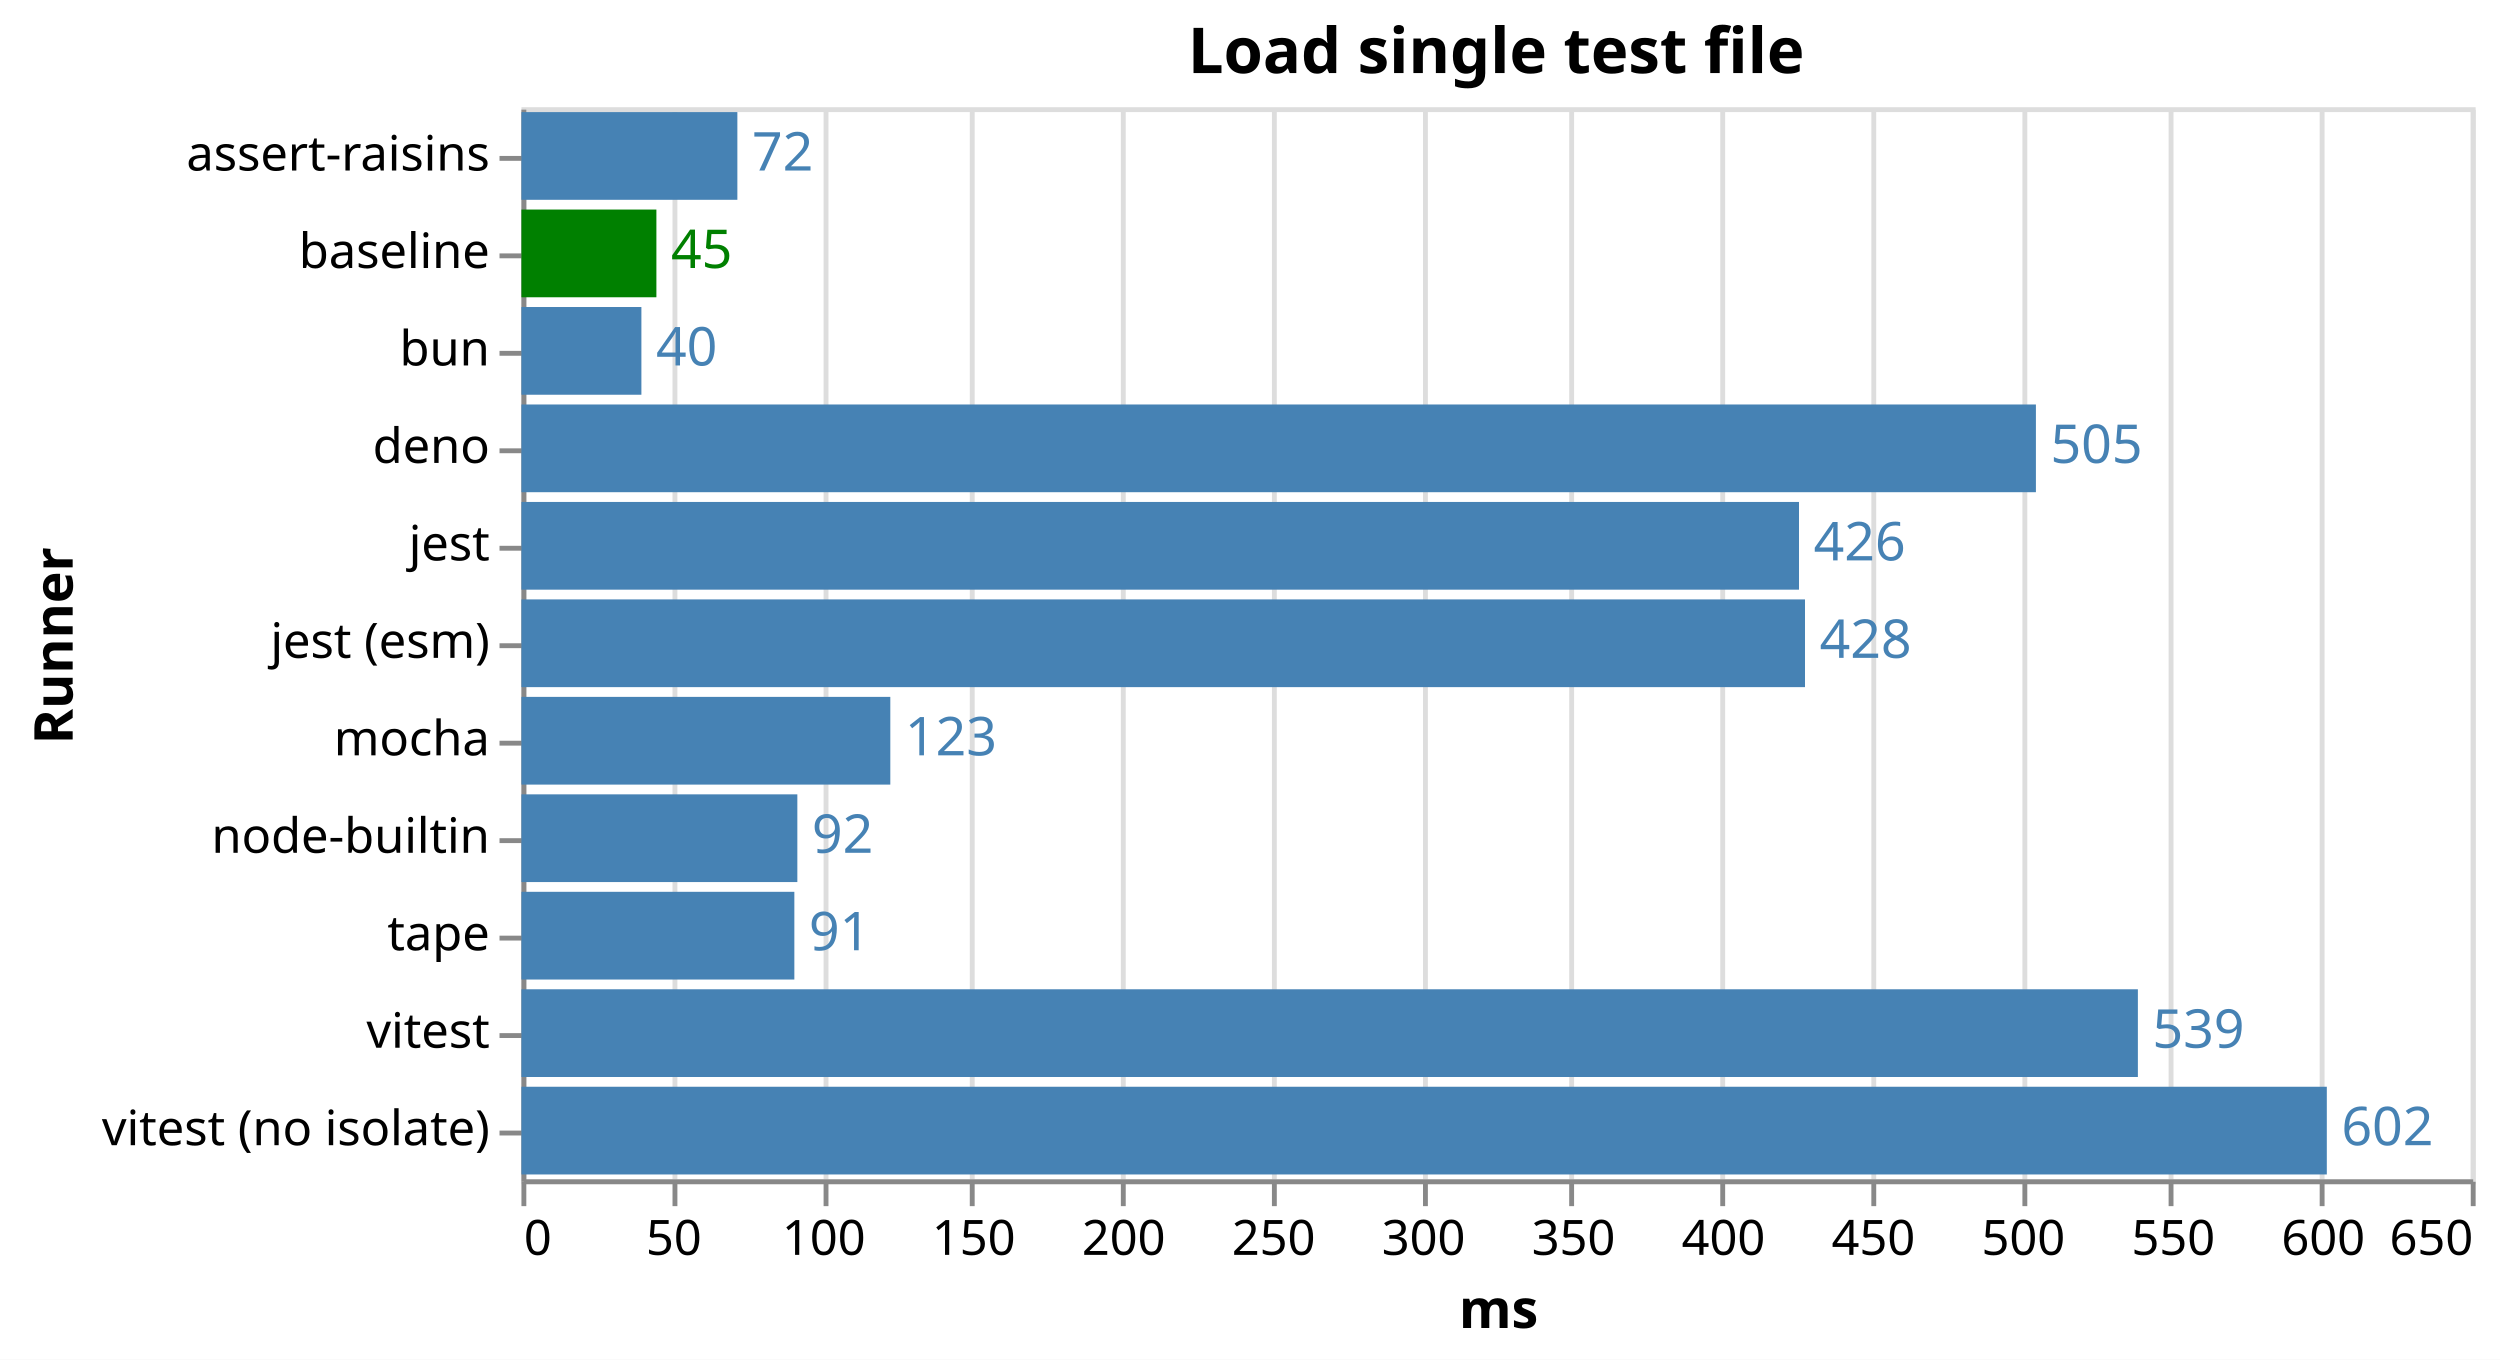
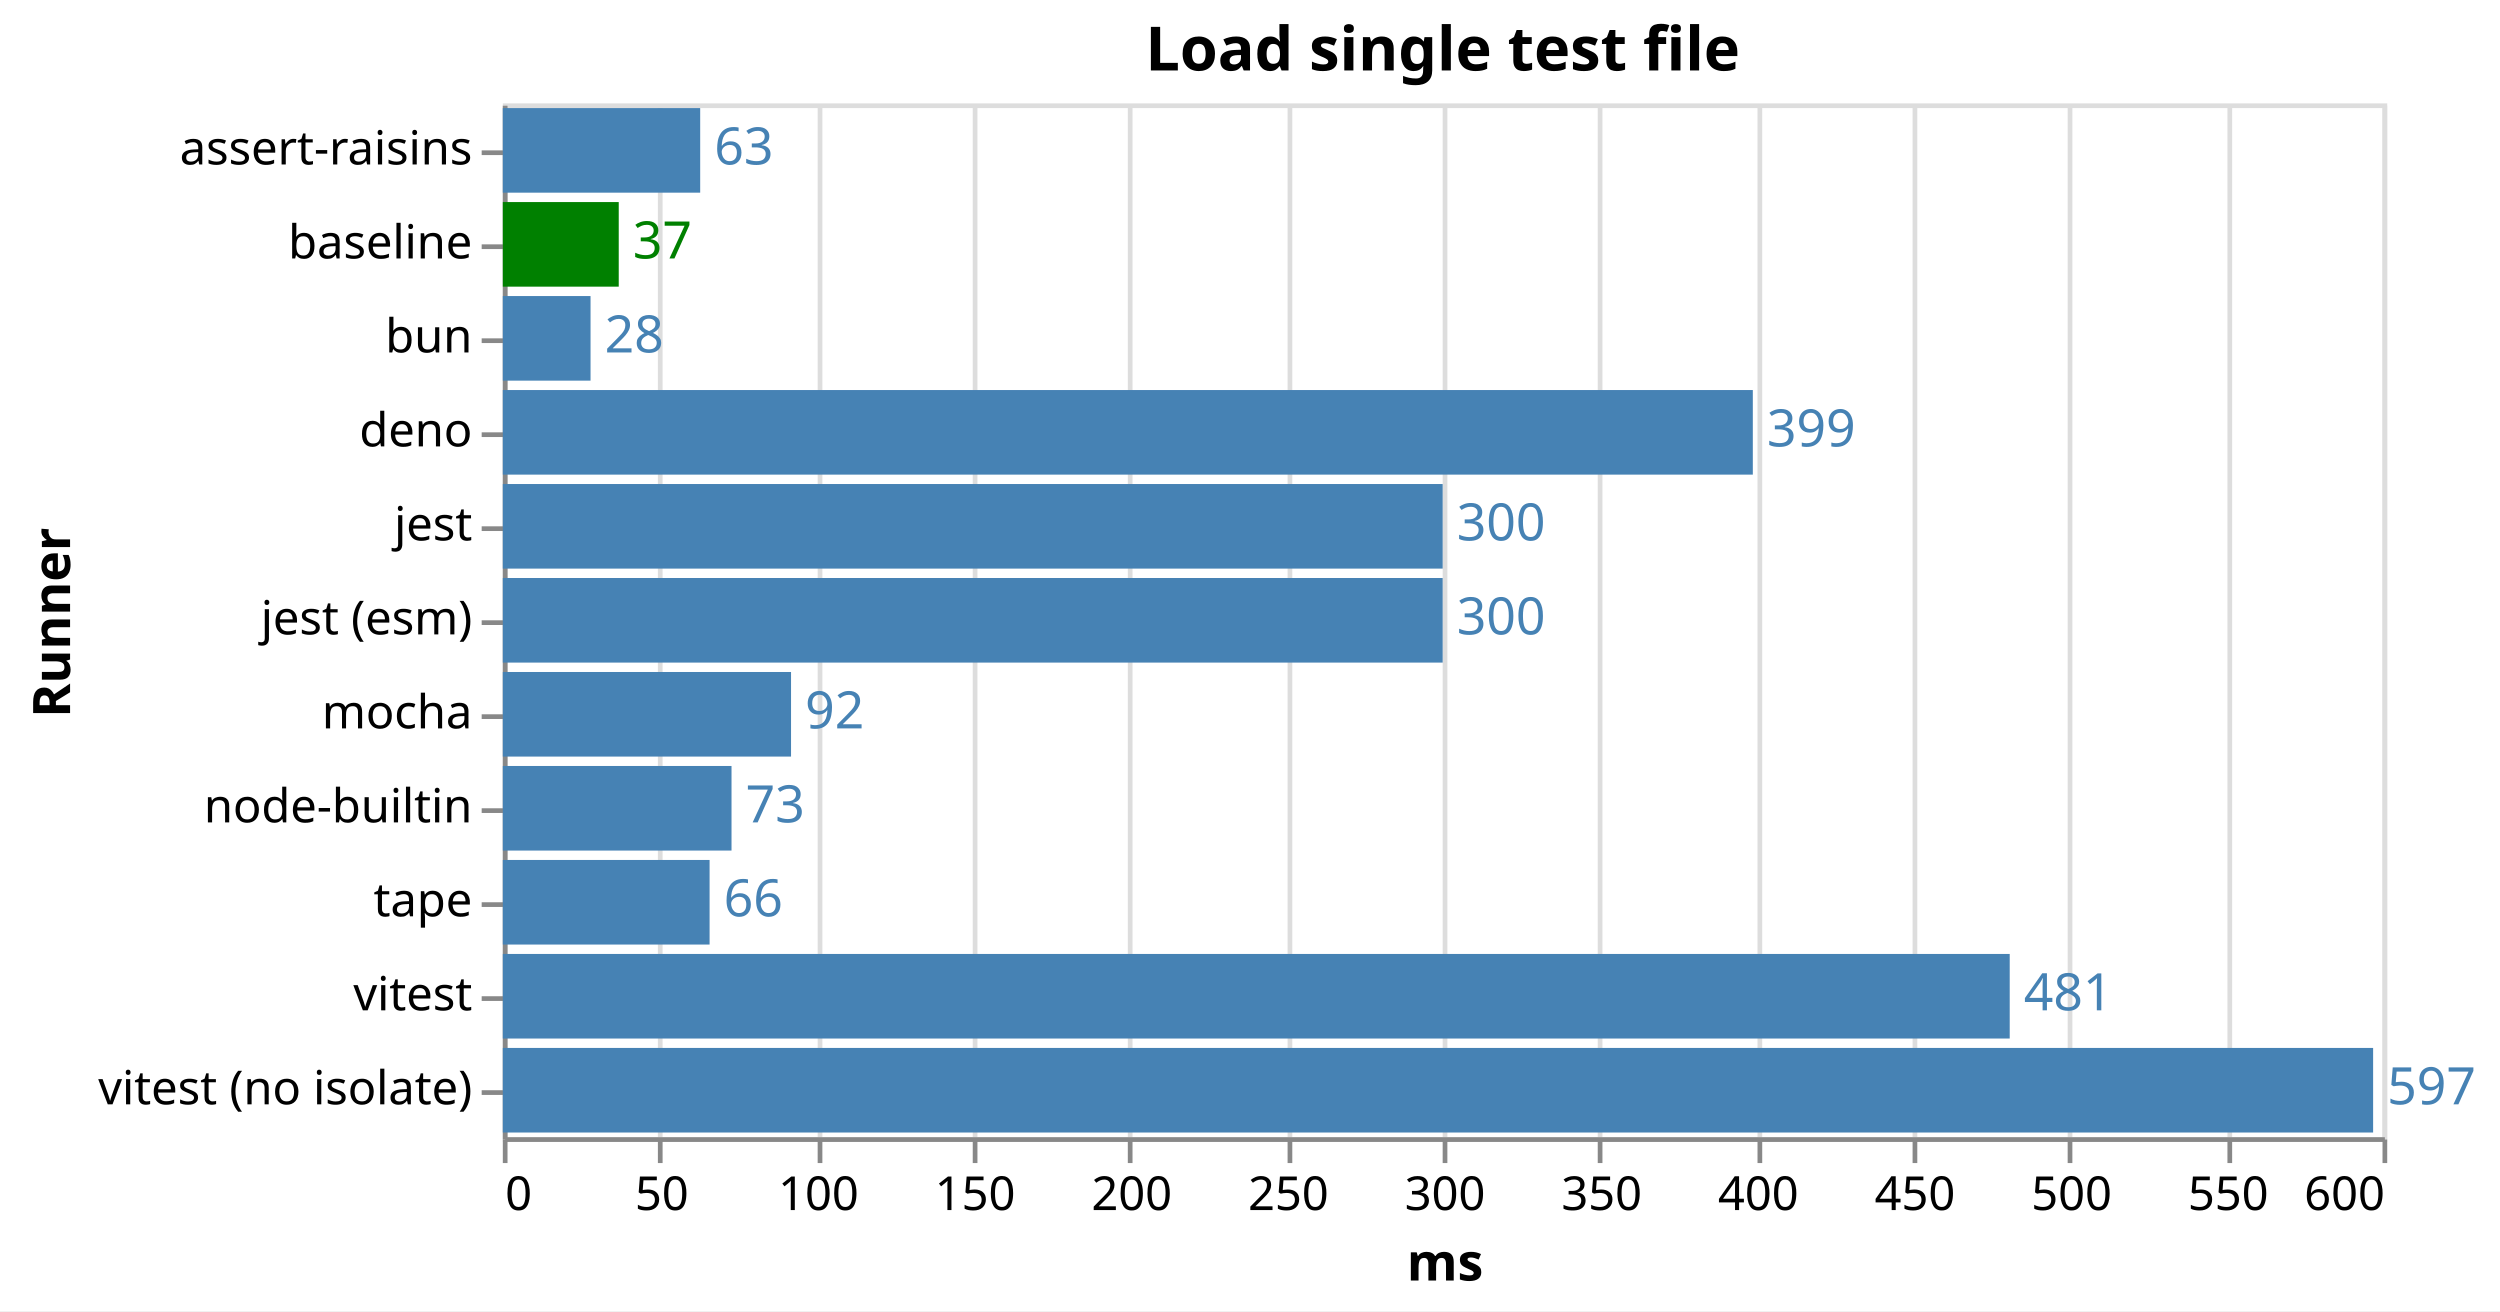
- <svg xmlns="http://www.w3.org/2000/svg" version="1.1" class="marks" width="513" height="279" viewBox="0 0 513 279">
-   <rect width="513" height="279" fill="white" />
+ <svg xmlns="http://www.w3.org/2000/svg" version="1.1" class="marks" width="532" height="279" viewBox="0 0 532 279">
+   <rect width="532" height="279" fill="white" />
  <g fill="none" stroke-miterlimit="10" transform="translate(107,22)">
    <g class="mark-group role-frame root" role="graphics-object" aria-roledescription="group mark container">
      <g transform="translate(0,0)">
        <path class="background" aria-hidden="true" d="M0.5,0.5h400v220h-400Z" stroke="#ddd" />
        <g>
          <g class="mark-group role-axis" aria-hidden="true">
            <g transform="translate(0.5,220.5)">
              <path class="background" aria-hidden="true" d="M0,0h0v0h0Z" pointer-events="none" />
              <g>
                <g class="mark-rule role-axis-grid" pointer-events="none">
                  <line transform="translate(0,0)" x2="0" y2="-220" stroke="#ddd" stroke-width="1" opacity="1" />
-                   <line transform="translate(31,0)" x2="0" y2="-220" stroke="#ddd" stroke-width="1" opacity="1" />
-                   <line transform="translate(62,0)" x2="0" y2="-220" stroke="#ddd" stroke-width="1" opacity="1" />
-                   <line transform="translate(92,0)" x2="0" y2="-220" stroke="#ddd" stroke-width="1" opacity="1" />
-                   <line transform="translate(123,0)" x2="0" y2="-220" stroke="#ddd" stroke-width="1" opacity="1" />
-                   <line transform="translate(154,0)" x2="0" y2="-220" stroke="#ddd" stroke-width="1" opacity="1" />
-                   <line transform="translate(185,0)" x2="0" y2="-220" stroke="#ddd" stroke-width="1" opacity="1" />
-                   <line transform="translate(215,0)" x2="0" y2="-220" stroke="#ddd" stroke-width="1" opacity="1" />
-                   <line transform="translate(246,0)" x2="0" y2="-220" stroke="#ddd" stroke-width="1" opacity="1" />
-                   <line transform="translate(277,0)" x2="0" y2="-220" stroke="#ddd" stroke-width="1" opacity="1" />
-                   <line transform="translate(308,0)" x2="0" y2="-220" stroke="#ddd" stroke-width="1" opacity="1" />
-                   <line transform="translate(338,0)" x2="0" y2="-220" stroke="#ddd" stroke-width="1" opacity="1" />
-                   <line transform="translate(369,0)" x2="0" y2="-220" stroke="#ddd" stroke-width="1" opacity="1" />
+                   <line transform="translate(33,0)" x2="0" y2="-220" stroke="#ddd" stroke-width="1" opacity="1" />
+                   <line transform="translate(67,0)" x2="0" y2="-220" stroke="#ddd" stroke-width="1" opacity="1" />
+                   <line transform="translate(100,0)" x2="0" y2="-220" stroke="#ddd" stroke-width="1" opacity="1" />
+                   <line transform="translate(133,0)" x2="0" y2="-220" stroke="#ddd" stroke-width="1" opacity="1" />
+                   <line transform="translate(167,0)" x2="0" y2="-220" stroke="#ddd" stroke-width="1" opacity="1" />
+                   <line transform="translate(200,0)" x2="0" y2="-220" stroke="#ddd" stroke-width="1" opacity="1" />
+                   <line transform="translate(233,0)" x2="0" y2="-220" stroke="#ddd" stroke-width="1" opacity="1" />
+                   <line transform="translate(267,0)" x2="0" y2="-220" stroke="#ddd" stroke-width="1" opacity="1" />
+                   <line transform="translate(300,0)" x2="0" y2="-220" stroke="#ddd" stroke-width="1" opacity="1" />
+                   <line transform="translate(333,0)" x2="0" y2="-220" stroke="#ddd" stroke-width="1" opacity="1" />
+                   <line transform="translate(367,0)" x2="0" y2="-220" stroke="#ddd" stroke-width="1" opacity="1" />
                  <line transform="translate(400,0)" x2="0" y2="-220" stroke="#ddd" stroke-width="1" opacity="1" />
                </g>
              </g>
              <path class="foreground" aria-hidden="true" d="" pointer-events="none" display="none" />
            </g>
          </g>
-           <g class="mark-group role-axis" role="graphics-symbol" aria-roledescription="axis" aria-label="X-axis titled 'ms' for a linear scale with values from 0 to 650">
+           <g class="mark-group role-axis" role="graphics-symbol" aria-roledescription="axis" aria-label="X-axis titled 'ms' for a linear scale with values from 0 to 600">
            <g transform="translate(0.5,220.5)">
              <path class="background" aria-hidden="true" d="M0,0h0v0h0Z" pointer-events="none" />
              <g>
                <g class="mark-rule role-axis-tick" pointer-events="none">
                  <line transform="translate(0,0)" x2="0" y2="5" stroke="#888" stroke-width="1" opacity="1" />
-                   <line transform="translate(31,0)" x2="0" y2="5" stroke="#888" stroke-width="1" opacity="1" />
-                   <line transform="translate(62,0)" x2="0" y2="5" stroke="#888" stroke-width="1" opacity="1" />
-                   <line transform="translate(92,0)" x2="0" y2="5" stroke="#888" stroke-width="1" opacity="1" />
-                   <line transform="translate(123,0)" x2="0" y2="5" stroke="#888" stroke-width="1" opacity="1" />
-                   <line transform="translate(154,0)" x2="0" y2="5" stroke="#888" stroke-width="1" opacity="1" />
-                   <line transform="translate(185,0)" x2="0" y2="5" stroke="#888" stroke-width="1" opacity="1" />
-                   <line transform="translate(215,0)" x2="0" y2="5" stroke="#888" stroke-width="1" opacity="1" />
-                   <line transform="translate(246,0)" x2="0" y2="5" stroke="#888" stroke-width="1" opacity="1" />
-                   <line transform="translate(277,0)" x2="0" y2="5" stroke="#888" stroke-width="1" opacity="1" />
-                   <line transform="translate(308,0)" x2="0" y2="5" stroke="#888" stroke-width="1" opacity="1" />
-                   <line transform="translate(338,0)" x2="0" y2="5" stroke="#888" stroke-width="1" opacity="1" />
-                   <line transform="translate(369,0)" x2="0" y2="5" stroke="#888" stroke-width="1" opacity="1" />
+                   <line transform="translate(33,0)" x2="0" y2="5" stroke="#888" stroke-width="1" opacity="1" />
+                   <line transform="translate(67,0)" x2="0" y2="5" stroke="#888" stroke-width="1" opacity="1" />
+                   <line transform="translate(100,0)" x2="0" y2="5" stroke="#888" stroke-width="1" opacity="1" />
+                   <line transform="translate(133,0)" x2="0" y2="5" stroke="#888" stroke-width="1" opacity="1" />
+                   <line transform="translate(167,0)" x2="0" y2="5" stroke="#888" stroke-width="1" opacity="1" />
+                   <line transform="translate(200,0)" x2="0" y2="5" stroke="#888" stroke-width="1" opacity="1" />
+                   <line transform="translate(233,0)" x2="0" y2="5" stroke="#888" stroke-width="1" opacity="1" />
+                   <line transform="translate(267,0)" x2="0" y2="5" stroke="#888" stroke-width="1" opacity="1" />
+                   <line transform="translate(300,0)" x2="0" y2="5" stroke="#888" stroke-width="1" opacity="1" />
+                   <line transform="translate(333,0)" x2="0" y2="5" stroke="#888" stroke-width="1" opacity="1" />
+                   <line transform="translate(367,0)" x2="0" y2="5" stroke="#888" stroke-width="1" opacity="1" />
                  <line transform="translate(400,0)" x2="0" y2="5" stroke="#888" stroke-width="1" opacity="1" />
                </g>
                <g class="mark-text role-axis-label" pointer-events="none">
                  <text text-anchor="start" transform="translate(0,15)" font-family="sans-serif" font-size="10px" fill="#000" opacity="1">0</text>
-                   <text text-anchor="middle" transform="translate(30.76923,15)" font-family="sans-serif" font-size="10px" fill="#000" opacity="1">50</text>
-                   <text text-anchor="middle" transform="translate(61.53846,15)" font-family="sans-serif" font-size="10px" fill="#000" opacity="1">100</text>
-                   <text text-anchor="middle" transform="translate(92.30769,15)" font-family="sans-serif" font-size="10px" fill="#000" opacity="1">150</text>
-                   <text text-anchor="middle" transform="translate(123.0769,15)" font-family="sans-serif" font-size="10px" fill="#000" opacity="1">200</text>
-                   <text text-anchor="middle" transform="translate(153.8462,15)" font-family="sans-serif" font-size="10px" fill="#000" opacity="1">250</text>
-                   <text text-anchor="middle" transform="translate(184.6154,15)" font-family="sans-serif" font-size="10px" fill="#000" opacity="1">300</text>
-                   <text text-anchor="middle" transform="translate(215.3846,15)" font-family="sans-serif" font-size="10px" fill="#000" opacity="1">350</text>
-                   <text text-anchor="middle" transform="translate(246.1538,15)" font-family="sans-serif" font-size="10px" fill="#000" opacity="1">400</text>
-                   <text text-anchor="middle" transform="translate(276.9231,15)" font-family="sans-serif" font-size="10px" fill="#000" opacity="1">450</text>
-                   <text text-anchor="middle" transform="translate(307.6923,15)" font-family="sans-serif" font-size="10px" fill="#000" opacity="1">500</text>
-                   <text text-anchor="middle" transform="translate(338.4615,15)" font-family="sans-serif" font-size="10px" fill="#000" opacity="1">550</text>
-                   <text text-anchor="middle" transform="translate(369.2308,15)" font-family="sans-serif" font-size="10px" fill="#000" opacity="1">600</text>
-                   <text text-anchor="end" transform="translate(400,15)" font-family="sans-serif" font-size="10px" fill="#000" opacity="1">650</text>
+                   <text text-anchor="middle" transform="translate(33.33333,15)" font-family="sans-serif" font-size="10px" fill="#000" opacity="1">50</text>
+                   <text text-anchor="middle" transform="translate(66.66667,15)" font-family="sans-serif" font-size="10px" fill="#000" opacity="1">100</text>
+                   <text text-anchor="middle" transform="translate(100,15)" font-family="sans-serif" font-size="10px" fill="#000" opacity="1">150</text>
+                   <text text-anchor="middle" transform="translate(133.3333,15)" font-family="sans-serif" font-size="10px" fill="#000" opacity="1">200</text>
+                   <text text-anchor="middle" transform="translate(166.6667,15)" font-family="sans-serif" font-size="10px" fill="#000" opacity="1">250</text>
+                   <text text-anchor="middle" transform="translate(200,15)" font-family="sans-serif" font-size="10px" fill="#000" opacity="1">300</text>
+                   <text text-anchor="middle" transform="translate(233.3333,15)" font-family="sans-serif" font-size="10px" fill="#000" opacity="1">350</text>
+                   <text text-anchor="middle" transform="translate(266.6667,15)" font-family="sans-serif" font-size="10px" fill="#000" opacity="1">400</text>
+                   <text text-anchor="middle" transform="translate(300,15)" font-family="sans-serif" font-size="10px" fill="#000" opacity="1">450</text>
+                   <text text-anchor="middle" transform="translate(333.3333,15)" font-family="sans-serif" font-size="10px" fill="#000" opacity="1">500</text>
+                   <text text-anchor="middle" transform="translate(366.6667,15)" font-family="sans-serif" font-size="10px" fill="#000" opacity="1">550</text>
+                   <text text-anchor="end" transform="translate(400,15)" font-family="sans-serif" font-size="10px" fill="#000" opacity="1">600</text>
                </g>
                <g class="mark-rule role-axis-domain" pointer-events="none">
                  <line transform="translate(0,0)" x2="400" y2="0" stroke="#888" stroke-width="1" opacity="1" />
                </g>
                <g class="mark-text role-axis-title" pointer-events="none">
                  <text text-anchor="middle" transform="translate(200,30)" font-family="sans-serif" font-size="11px" font-weight="bold" fill="#000" opacity="1">ms</text>
                </g>
              </g>
              <path class="foreground" aria-hidden="true" d="" pointer-events="none" display="none" />
            </g>
          </g>
          <g class="mark-group role-axis" role="graphics-symbol" aria-roledescription="axis" aria-label="Y-axis titled 'Runner' for a discrete scale with 11 values: assert-raisins, baseline, bun, deno, jest, ending with vitest (no isolate)">
            <g transform="translate(0.5,0.5)">
              <path class="background" aria-hidden="true" d="M0,0h0v0h0Z" pointer-events="none" />
              <g>
                <g class="mark-rule role-axis-tick" pointer-events="none">
                  <line transform="translate(0,10)" x2="-5" y2="0" stroke="#888" stroke-width="1" opacity="1" />
                  <line transform="translate(0,30)" x2="-5" y2="0" stroke="#888" stroke-width="1" opacity="1" />
                  <line transform="translate(0,50)" x2="-5" y2="0" stroke="#888" stroke-width="1" opacity="1" />
                  <line transform="translate(0,70)" x2="-5" y2="0" stroke="#888" stroke-width="1" opacity="1" />
                  <line transform="translate(0,90)" x2="-5" y2="0" stroke="#888" stroke-width="1" opacity="1" />
                  <line transform="translate(0,110)" x2="-5" y2="0" stroke="#888" stroke-width="1" opacity="1" />
                  <line transform="translate(0,130)" x2="-5" y2="0" stroke="#888" stroke-width="1" opacity="1" />
                  <line transform="translate(0,150)" x2="-5" y2="0" stroke="#888" stroke-width="1" opacity="1" />
                  <line transform="translate(0,170)" x2="-5" y2="0" stroke="#888" stroke-width="1" opacity="1" />
                  <line transform="translate(0,190)" x2="-5" y2="0" stroke="#888" stroke-width="1" opacity="1" />
                  <line transform="translate(0,210)" x2="-5" y2="0" stroke="#888" stroke-width="1" opacity="1" />
                </g>
                <g class="mark-text role-axis-label" pointer-events="none">
                  <text text-anchor="end" transform="translate(-7,12.5)" font-family="sans-serif" font-size="10px" fill="#000" opacity="1">assert-raisins</text>
                  <text text-anchor="end" transform="translate(-7,32.5)" font-family="sans-serif" font-size="10px" fill="#000" opacity="1">baseline</text>
                  <text text-anchor="end" transform="translate(-7,52.5)" font-family="sans-serif" font-size="10px" fill="#000" opacity="1">bun</text>
                  <text text-anchor="end" transform="translate(-7,72.5)" font-family="sans-serif" font-size="10px" fill="#000" opacity="1">deno</text>
                  <text text-anchor="end" transform="translate(-7,92.5)" font-family="sans-serif" font-size="10px" fill="#000" opacity="1">jest</text>
                  <text text-anchor="end" transform="translate(-7,112.5)" font-family="sans-serif" font-size="10px" fill="#000" opacity="1">jest (esm)</text>
                  <text text-anchor="end" transform="translate(-7,132.5)" font-family="sans-serif" font-size="10px" fill="#000" opacity="1">mocha</text>
                  <text text-anchor="end" transform="translate(-7,152.5)" font-family="sans-serif" font-size="10px" fill="#000" opacity="1">node-builtin</text>
                  <text text-anchor="end" transform="translate(-7,172.5)" font-family="sans-serif" font-size="10px" fill="#000" opacity="1">tape</text>
                  <text text-anchor="end" transform="translate(-7,192.5)" font-family="sans-serif" font-size="10px" fill="#000" opacity="1">vitest</text>
                  <text text-anchor="end" transform="translate(-7,212.5)" font-family="sans-serif" font-size="10px" fill="#000" opacity="1">vitest (no isolate)</text>
                </g>
                <g class="mark-rule role-axis-domain" pointer-events="none">
                  <line transform="translate(0,0)" x2="0" y2="220" stroke="#888" stroke-width="1" opacity="1" />
                </g>
                <g class="mark-text role-axis-title" pointer-events="none">
                  <text text-anchor="middle" transform="translate(-90.58789,110) rotate(-90) translate(0,-2)" font-family="sans-serif" font-size="11px" font-weight="bold" fill="#000" opacity="1">Runner</text>
                </g>
              </g>
              <path class="foreground" aria-hidden="true" d="" pointer-events="none" display="none" />
            </g>
          </g>
          <g class="mark-rect role-mark layer_0_marks" role="graphics-object" aria-roledescription="rect mark container">
-             <path aria-label="ms: 72; name: assert-raisins" role="graphics-symbol" aria-roledescription="bar" d="M0,1h44.308v18h-44.308Z" fill="steelblue" />
-             <path aria-label="ms: 45; name: baseline" role="graphics-symbol" aria-roledescription="bar" d="M0,21h27.692v18h-27.692Z" fill="green" />
-             <path aria-label="ms: 40; name: bun" role="graphics-symbol" aria-roledescription="bar" d="M0,41h24.615v18h-24.615Z" fill="steelblue" />
-             <path aria-label="ms: 505; name: deno" role="graphics-symbol" aria-roledescription="bar" d="M0,61h310.769v18h-310.769Z" fill="steelblue" />
-             <path aria-label="ms: 426; name: jest" role="graphics-symbol" aria-roledescription="bar" d="M0,81h262.154v18h-262.154Z" fill="steelblue" />
-             <path aria-label="ms: 428; name: jest (esm)" role="graphics-symbol" aria-roledescription="bar" d="M0,101h263.385v18h-263.385Z" fill="steelblue" />
-             <path aria-label="ms: 123; name: mocha" role="graphics-symbol" aria-roledescription="bar" d="M0,121h75.692v18h-75.692Z" fill="steelblue" />
-             <path aria-label="ms: 92; name: node-builtin" role="graphics-symbol" aria-roledescription="bar" d="M0,141h56.615v18h-56.615Z" fill="steelblue" />
-             <path aria-label="ms: 91; name: tape" role="graphics-symbol" aria-roledescription="bar" d="M0,161h56v18h-56Z" fill="steelblue" />
-             <path aria-label="ms: 539; name: vitest" role="graphics-symbol" aria-roledescription="bar" d="M0,181h331.692v18h-331.692Z" fill="steelblue" />
-             <path aria-label="ms: 602; name: vitest (no isolate)" role="graphics-symbol" aria-roledescription="bar" d="M0,201h370.462v18h-370.462Z" fill="steelblue" />
+             <path aria-label="ms: 63; name: assert-raisins" role="graphics-symbol" aria-roledescription="bar" d="M0,1h42v18h-42Z" fill="steelblue" />
+             <path aria-label="ms: 37; name: baseline" role="graphics-symbol" aria-roledescription="bar" d="M0,21h24.667v18h-24.667Z" fill="green" />
+             <path aria-label="ms: 28; name: bun" role="graphics-symbol" aria-roledescription="bar" d="M0,41h18.667v18h-18.667Z" fill="steelblue" />
+             <path aria-label="ms: 399; name: deno" role="graphics-symbol" aria-roledescription="bar" d="M0,61h266v18h-266Z" fill="steelblue" />
+             <path aria-label="ms: 300; name: jest" role="graphics-symbol" aria-roledescription="bar" d="M0,81h200v18h-200Z" fill="steelblue" />
+             <path aria-label="ms: 300; name: jest (esm)" role="graphics-symbol" aria-roledescription="bar" d="M0,101h200v18h-200Z" fill="steelblue" />
+             <path aria-label="ms: 92; name: mocha" role="graphics-symbol" aria-roledescription="bar" d="M0,121h61.333v18h-61.333Z" fill="steelblue" />
+             <path aria-label="ms: 73; name: node-builtin" role="graphics-symbol" aria-roledescription="bar" d="M0,141h48.667v18h-48.667Z" fill="steelblue" />
+             <path aria-label="ms: 66; name: tape" role="graphics-symbol" aria-roledescription="bar" d="M0,161h44v18h-44Z" fill="steelblue" />
+             <path aria-label="ms: 481; name: vitest" role="graphics-symbol" aria-roledescription="bar" d="M0,181h320.667v18h-320.667Z" fill="steelblue" />
+             <path aria-label="ms: 597; name: vitest (no isolate)" role="graphics-symbol" aria-roledescription="bar" d="M0,201h398v18h-398Z" fill="steelblue" />
          </g>
          <g class="mark-text role-mark layer_1_marks" role="graphics-object" aria-roledescription="text mark container">
-             <text aria-label="ms: 72; name: assert-raisins" role="graphics-symbol" aria-roledescription="text mark" text-anchor="start" transform="translate(47.30769,13)" font-family="sans-serif" font-size="11px" fill="steelblue">72</text>
-             <text aria-label="ms: 45; name: baseline" role="graphics-symbol" aria-roledescription="text mark" text-anchor="start" transform="translate(30.69231,33)" font-family="sans-serif" font-size="11px" fill="green">45</text>
-             <text aria-label="ms: 40; name: bun" role="graphics-symbol" aria-roledescription="text mark" text-anchor="start" transform="translate(27.61538,53)" font-family="sans-serif" font-size="11px" fill="steelblue">40</text>
-             <text aria-label="ms: 505; name: deno" role="graphics-symbol" aria-roledescription="text mark" text-anchor="start" transform="translate(313.7692,73)" font-family="sans-serif" font-size="11px" fill="steelblue">505</text>
-             <text aria-label="ms: 426; name: jest" role="graphics-symbol" aria-roledescription="text mark" text-anchor="start" transform="translate(265.1538,93)" font-family="sans-serif" font-size="11px" fill="steelblue">426</text>
-             <text aria-label="ms: 428; name: jest (esm)" role="graphics-symbol" aria-roledescription="text mark" text-anchor="start" transform="translate(266.3846,113)" font-family="sans-serif" font-size="11px" fill="steelblue">428</text>
-             <text aria-label="ms: 123; name: mocha" role="graphics-symbol" aria-roledescription="text mark" text-anchor="start" transform="translate(78.69231,133)" font-family="sans-serif" font-size="11px" fill="steelblue">123</text>
-             <text aria-label="ms: 92; name: node-builtin" role="graphics-symbol" aria-roledescription="text mark" text-anchor="start" transform="translate(59.61538,153)" font-family="sans-serif" font-size="11px" fill="steelblue">92</text>
-             <text aria-label="ms: 91; name: tape" role="graphics-symbol" aria-roledescription="text mark" text-anchor="start" transform="translate(59,173)" font-family="sans-serif" font-size="11px" fill="steelblue">91</text>
-             <text aria-label="ms: 539; name: vitest" role="graphics-symbol" aria-roledescription="text mark" text-anchor="start" transform="translate(334.6923,193)" font-family="sans-serif" font-size="11px" fill="steelblue">539</text>
-             <text aria-label="ms: 602; name: vitest (no isolate)" role="graphics-symbol" aria-roledescription="text mark" text-anchor="start" transform="translate(373.4615,213)" font-family="sans-serif" font-size="11px" fill="steelblue">602</text>
+             <text aria-label="ms: 63; name: assert-raisins" role="graphics-symbol" aria-roledescription="text mark" text-anchor="start" transform="translate(45,13)" font-family="sans-serif" font-size="11px" fill="steelblue">63</text>
+             <text aria-label="ms: 37; name: baseline" role="graphics-symbol" aria-roledescription="text mark" text-anchor="start" transform="translate(27.66667,33)" font-family="sans-serif" font-size="11px" fill="green">37</text>
+             <text aria-label="ms: 28; name: bun" role="graphics-symbol" aria-roledescription="text mark" text-anchor="start" transform="translate(21.66667,53)" font-family="sans-serif" font-size="11px" fill="steelblue">28</text>
+             <text aria-label="ms: 399; name: deno" role="graphics-symbol" aria-roledescription="text mark" text-anchor="start" transform="translate(269,73)" font-family="sans-serif" font-size="11px" fill="steelblue">399</text>
+             <text aria-label="ms: 300; name: jest" role="graphics-symbol" aria-roledescription="text mark" text-anchor="start" transform="translate(203,93)" font-family="sans-serif" font-size="11px" fill="steelblue">300</text>
+             <text aria-label="ms: 300; name: jest (esm)" role="graphics-symbol" aria-roledescription="text mark" text-anchor="start" transform="translate(203,113)" font-family="sans-serif" font-size="11px" fill="steelblue">300</text>
+             <text aria-label="ms: 92; name: mocha" role="graphics-symbol" aria-roledescription="text mark" text-anchor="start" transform="translate(64.33333,133)" font-family="sans-serif" font-size="11px" fill="steelblue">92</text>
+             <text aria-label="ms: 73; name: node-builtin" role="graphics-symbol" aria-roledescription="text mark" text-anchor="start" transform="translate(51.66667,153)" font-family="sans-serif" font-size="11px" fill="steelblue">73</text>
+             <text aria-label="ms: 66; name: tape" role="graphics-symbol" aria-roledescription="text mark" text-anchor="start" transform="translate(47,173)" font-family="sans-serif" font-size="11px" fill="steelblue">66</text>
+             <text aria-label="ms: 481; name: vitest" role="graphics-symbol" aria-roledescription="text mark" text-anchor="start" transform="translate(323.6667,193)" font-family="sans-serif" font-size="11px" fill="steelblue">481</text>
+             <text aria-label="ms: 597; name: vitest (no isolate)" role="graphics-symbol" aria-roledescription="text mark" text-anchor="start" transform="translate(401,213)" font-family="sans-serif" font-size="11px" fill="steelblue">597</text>
          </g>
          <g class="mark-group role-title">
            <g transform="translate(200,-17)">
              <path class="background" aria-hidden="true" d="M0,0h0v0h0Z" pointer-events="none" />
              <g>
                <g class="mark-text role-title-text" role="graphics-symbol" aria-roledescription="title" aria-label="Title text 'Load single test file'" pointer-events="none">
                  <text text-anchor="middle" transform="translate(0,10)" font-family="sans-serif" font-size="13px" font-weight="bold" fill="#000" opacity="1">Load single test file</text>
                </g>
              </g>
              <path class="foreground" aria-hidden="true" d="" pointer-events="none" display="none" />
            </g>
          </g>
        </g>
        <path class="foreground" aria-hidden="true" d="" display="none" />
      </g>
    </g>
  </g>
</svg>
